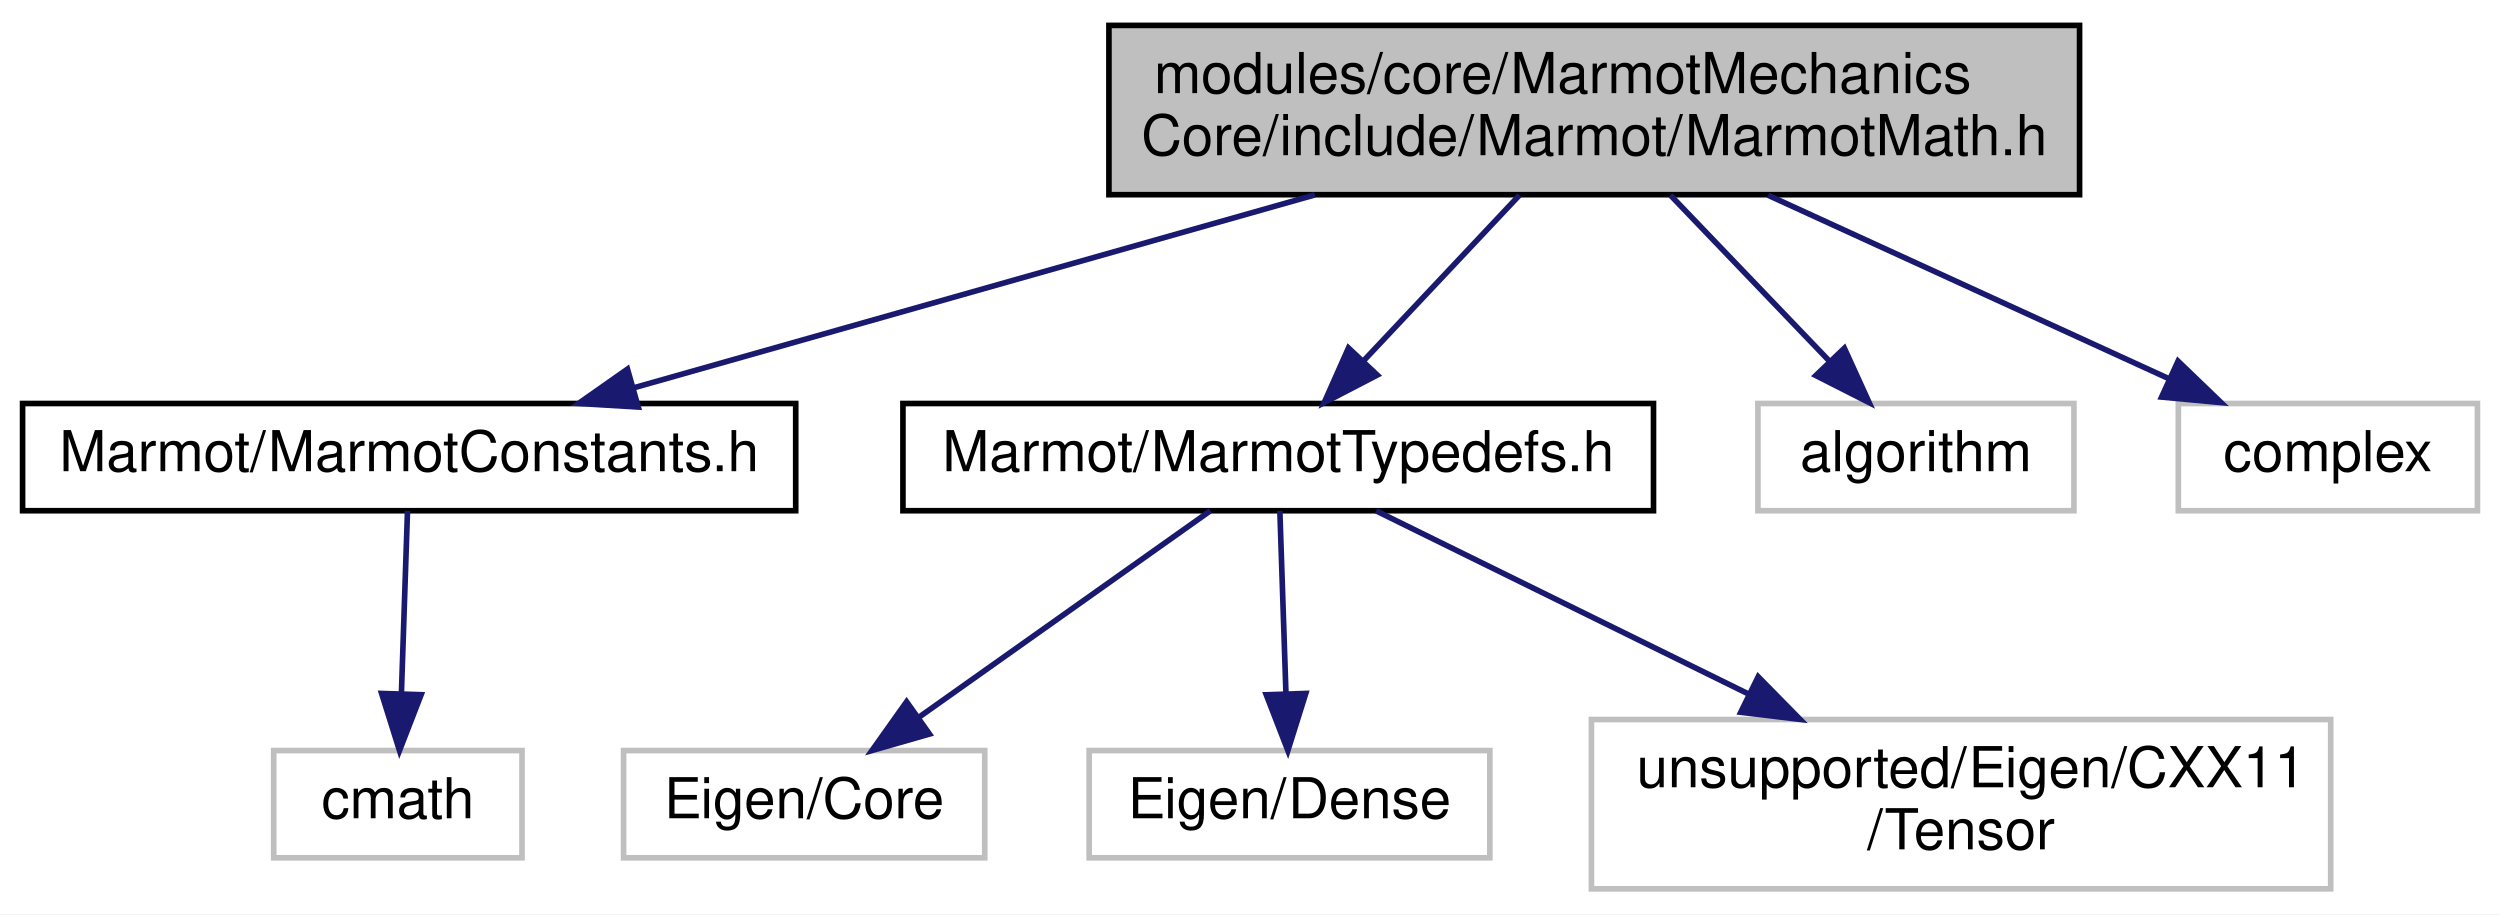
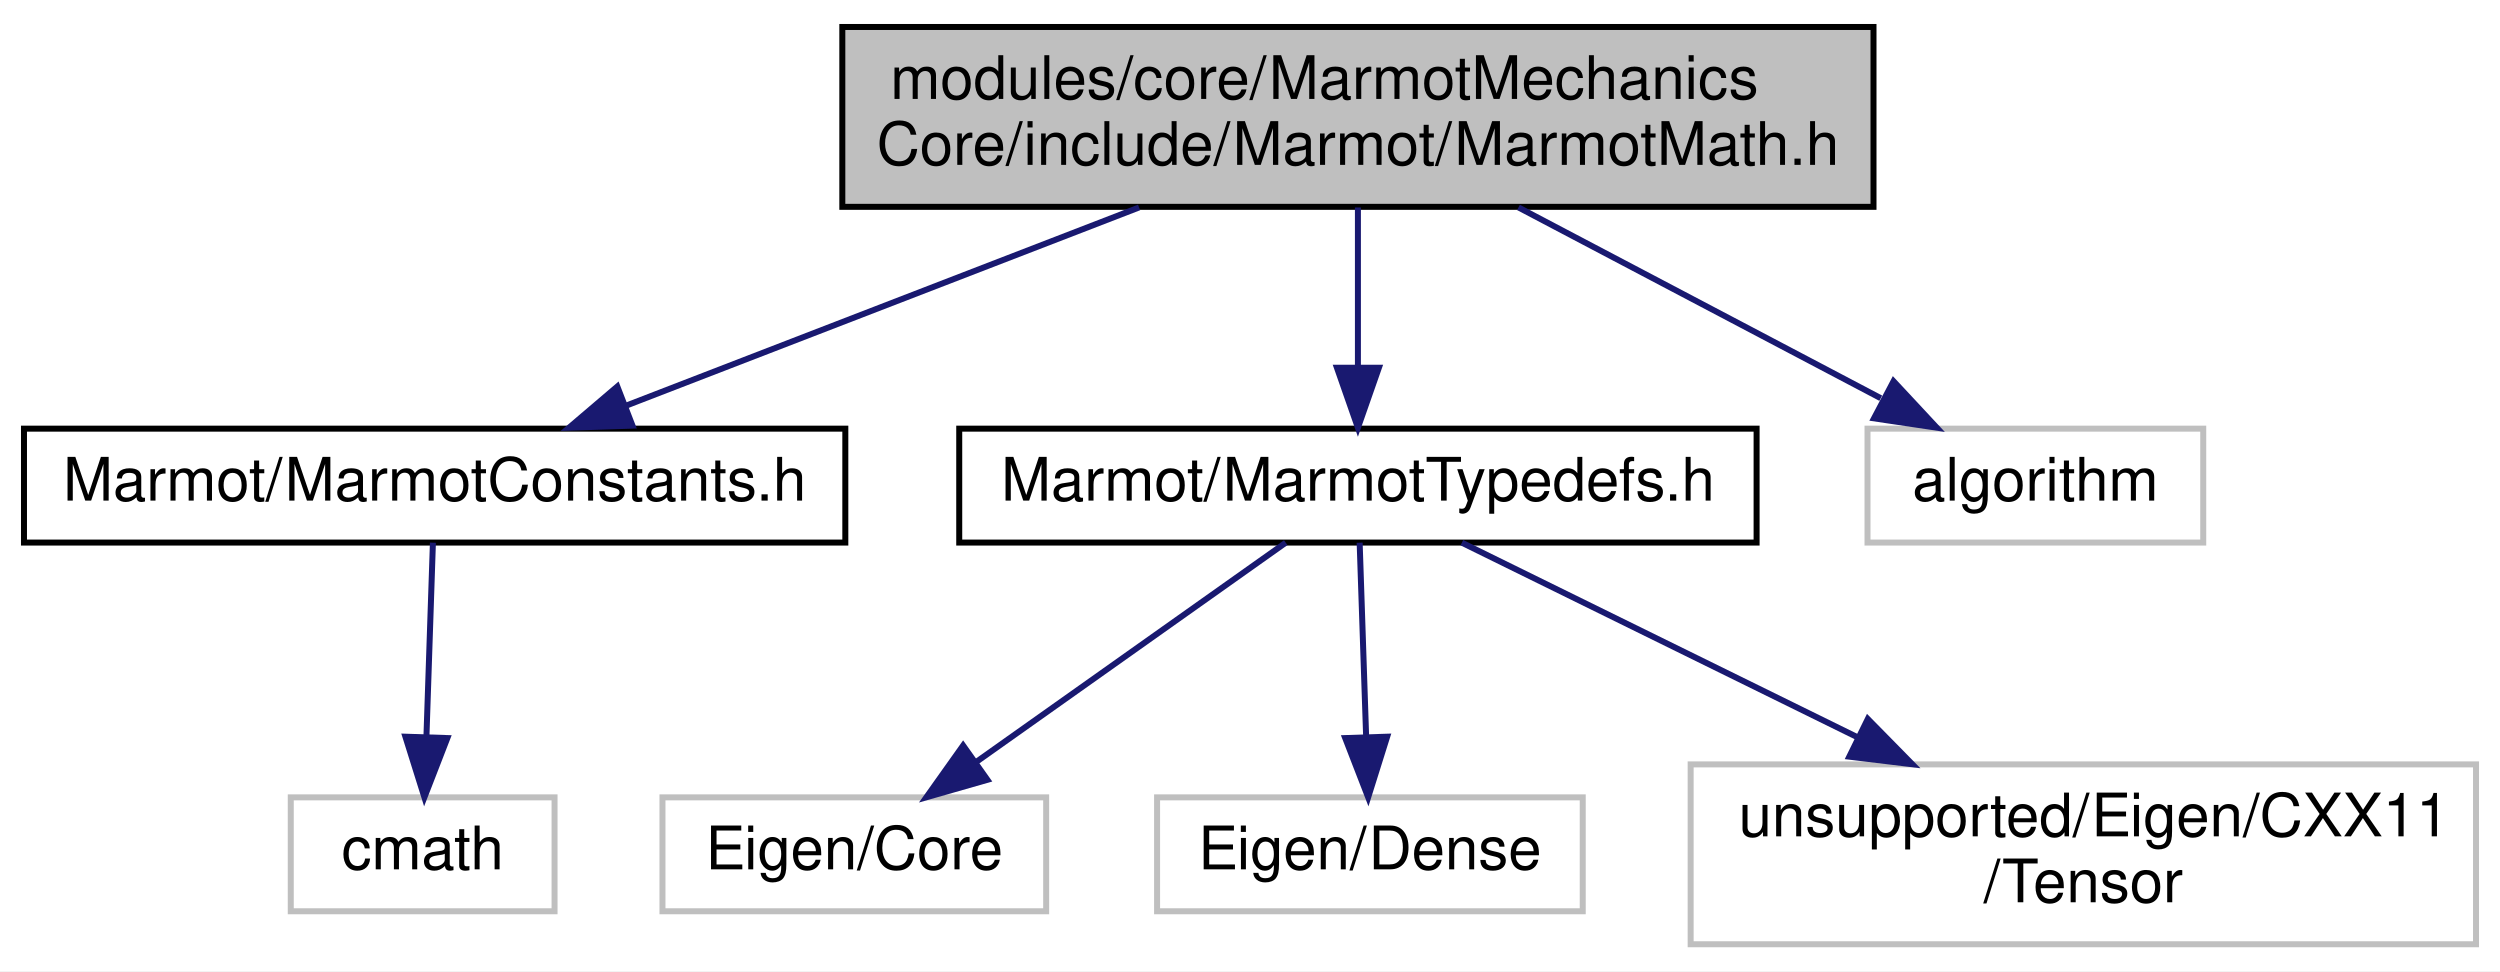
- <svg xmlns="http://www.w3.org/2000/svg" xmlns:xlink="http://www.w3.org/1999/xlink" width="443pt" height="162pt" viewBox="0.00 0.00 443.00 162.00">
+ <svg xmlns="http://www.w3.org/2000/svg" xmlns:xlink="http://www.w3.org/1999/xlink" width="417pt" height="162pt" viewBox="0.00 0.00 417.00 162.00">
  <g id="graph0" class="graph" transform="scale(1 1) rotate(0) translate(4 158)">
-     <polygon fill="white" stroke="transparent" points="-4,4 -4,-158 439,-158 439,4 -4,4" />
+     <polygon fill="white" stroke="transparent" points="-4,4 -4,-158 413,-158 413,4 -4,4" />
    <g id="node1" class="node">
      <g id="a_node1">
        <a xlink:title=" ">
-           <polygon fill="#bfbfbf" stroke="black" points="192.5,-123.5 192.5,-153.5 364.5,-153.5 364.5,-123.5 192.5,-123.5" />
-           <text text-anchor="start" x="200.5" y="-141.5" font-family="Helvetica,sans-Serif" font-size="10.00">modules/core/MarmotMechanics</text>
-           <text text-anchor="middle" x="278.5" y="-130.5" font-family="Helvetica,sans-Serif" font-size="10.00">Core/include/Marmot/MarmotMath.h</text>
+           <polygon fill="#bfbfbf" stroke="black" points="136.5,-123.5 136.5,-153.5 308.5,-153.5 308.5,-123.5 136.5,-123.5" />
+           <text text-anchor="start" x="144.5" y="-141.5" font-family="Helvetica,sans-Serif" font-size="10.00">modules/core/MarmotMechanics</text>
+           <text text-anchor="middle" x="222.5" y="-130.5" font-family="Helvetica,sans-Serif" font-size="10.00">Core/include/Marmot/MarmotMath.h</text>
        </a>
      </g>
    </g>
    <g id="node2" class="node">
      <g id="a_node2">
        <a xlink:href="MarmotConstants_8h.html" target="_top" xlink:title=" ">
          <polygon fill="white" stroke="black" points="0,-67.5 0,-86.5 137,-86.5 137,-67.5 0,-67.5" />
          <text text-anchor="middle" x="68.5" y="-74.5" font-family="Helvetica,sans-Serif" font-size="10.00">Marmot/MarmotConstants.h</text>
        </a>
      </g>
    </g>
    <g id="edge1" class="edge">
-       <path fill="none" stroke="midnightblue" d="M229,-123.47C192.14,-113.03 142.47,-98.96 108.19,-89.25" />
-       <polygon fill="midnightblue" stroke="midnightblue" points="109.1,-85.87 98.52,-86.51 107.19,-92.6 109.1,-85.87" />
+       <path fill="none" stroke="midnightblue" d="M186,-123.4C159.93,-113.33 125.21,-99.91 100.28,-90.28" />
+       <polygon fill="midnightblue" stroke="midnightblue" points="101.5,-87 90.91,-86.66 98.97,-93.53 101.5,-87" />
    </g>
    <g id="node4" class="node">
      <g id="a_node4">
        <a xlink:href="MarmotTypedefs_8h.html" target="_top" xlink:title=" ">
          <polygon fill="white" stroke="black" points="156,-67.5 156,-86.5 289,-86.5 289,-67.5 156,-67.5" />
          <text text-anchor="middle" x="222.5" y="-74.5" font-family="Helvetica,sans-Serif" font-size="10.00">Marmot/MarmotTypedefs.h</text>
        </a>
      </g>
    </g>
    <g id="edge3" class="edge">
-       <path fill="none" stroke="midnightblue" d="M265.23,-123.4C256.92,-114.58 246.2,-103.18 237.58,-94.02" />
-       <polygon fill="midnightblue" stroke="midnightblue" points="240.05,-91.54 230.65,-86.66 234.95,-96.34 240.05,-91.54" />
+       <path fill="none" stroke="midnightblue" d="M222.5,-123.4C222.5,-115.47 222.5,-105.46 222.5,-96.86" />
+       <polygon fill="midnightblue" stroke="midnightblue" points="226,-96.66 222.5,-86.66 219,-96.66 226,-96.66" />
    </g>
    <g id="node8" class="node">
      <g id="a_node8">
        <a xlink:title=" ">
          <polygon fill="white" stroke="#bfbfbf" points="307.5,-67.5 307.5,-86.5 363.5,-86.5 363.5,-67.5 307.5,-67.5" />
          <text text-anchor="middle" x="335.5" y="-74.5" font-family="Helvetica,sans-Serif" font-size="10.00">algorithm</text>
        </a>
      </g>
    </g>
    <g id="edge7" class="edge">
-       <path fill="none" stroke="midnightblue" d="M292.01,-123.4C300.46,-114.58 311.38,-103.18 320.16,-94.02" />
-       <polygon fill="midnightblue" stroke="midnightblue" points="322.82,-96.3 327.21,-86.66 317.76,-91.46 322.82,-96.3" />
-     </g>
-     <g id="node9" class="node">
-       <g id="a_node9">
-         <a xlink:title=" ">
-           <polygon fill="white" stroke="#bfbfbf" points="382,-67.5 382,-86.5 435,-86.5 435,-67.5 382,-67.5" />
-           <text text-anchor="middle" x="408.5" y="-74.5" font-family="Helvetica,sans-Serif" font-size="10.00">complex</text>
-         </a>
-       </g>
-     </g>
-     <g id="edge8" class="edge">
-       <path fill="none" stroke="midnightblue" d="M309.31,-123.4C330.83,-113.55 359.34,-100.5 380.27,-90.92" />
-       <polygon fill="midnightblue" stroke="midnightblue" points="381.95,-94 389.58,-86.66 379.03,-87.64 381.95,-94" />
+       <path fill="none" stroke="midnightblue" d="M249.28,-123.4C267.56,-113.77 291.65,-101.09 309.71,-91.58" />
+       <polygon fill="midnightblue" stroke="midnightblue" points="311.84,-94.41 319.06,-86.66 308.58,-88.22 311.84,-94.41" />
    </g>
    <g id="node3" class="node">
      <g id="a_node3">
        <a xlink:title=" ">
          <polygon fill="white" stroke="#bfbfbf" points="44.5,-6 44.5,-25 88.5,-25 88.5,-6 44.5,-6" />
          <text text-anchor="middle" x="66.5" y="-13" font-family="Helvetica,sans-Serif" font-size="10.00">cmath</text>
        </a>
      </g>
    </g>
    <g id="edge2" class="edge">
      <path fill="none" stroke="midnightblue" d="M68.21,-67.48C67.93,-59.08 67.49,-45.98 67.13,-35.16" />
      <polygon fill="midnightblue" stroke="midnightblue" points="70.62,-34.89 66.79,-25.01 63.62,-35.12 70.62,-34.89" />
    </g>
    <g id="node5" class="node">
      <g id="a_node5">
        <a xlink:title=" ">
          <polygon fill="white" stroke="#bfbfbf" points="106.5,-6 106.5,-25 170.5,-25 170.5,-6 106.5,-6" />
          <text text-anchor="middle" x="138.5" y="-13" font-family="Helvetica,sans-Serif" font-size="10.00">Eigen/Core</text>
        </a>
      </g>
    </g>
    <g id="edge4" class="edge">
      <path fill="none" stroke="midnightblue" d="M210.46,-67.48C196.99,-57.93 174.93,-42.31 158.78,-30.87" />
      <polygon fill="midnightblue" stroke="midnightblue" points="160.7,-27.93 150.51,-25.01 156.65,-33.65 160.7,-27.93" />
    </g>
    <g id="node6" class="node">
      <g id="a_node6">
        <a xlink:title=" ">
          <polygon fill="white" stroke="#bfbfbf" points="189,-6 189,-25 260,-25 260,-6 189,-6" />
          <text text-anchor="middle" x="224.5" y="-13" font-family="Helvetica,sans-Serif" font-size="10.00">Eigen/Dense</text>
        </a>
      </g>
    </g>
    <g id="edge5" class="edge">
      <path fill="none" stroke="midnightblue" d="M222.79,-67.48C223.07,-59.08 223.51,-45.98 223.87,-35.16" />
      <polygon fill="midnightblue" stroke="midnightblue" points="227.38,-35.12 224.21,-25.01 220.38,-34.89 227.38,-35.12" />
    </g>
    <g id="node7" class="node">
      <g id="a_node7">
        <a xlink:title=" ">
          <polygon fill="white" stroke="#bfbfbf" points="278,-0.5 278,-30.5 409,-30.5 409,-0.5 278,-0.5" />
          <text text-anchor="start" x="286" y="-18.5" font-family="Helvetica,sans-Serif" font-size="10.00">unsupported/Eigen/CXX11</text>
          <text text-anchor="middle" x="343.5" y="-7.5" font-family="Helvetica,sans-Serif" font-size="10.00">/Tensor</text>
        </a>
      </g>
    </g>
    <g id="edge6" class="edge">
      <path fill="none" stroke="midnightblue" d="M239.84,-67.48C256.99,-59.04 283.8,-45.86 305.86,-35.01" />
      <polygon fill="midnightblue" stroke="midnightblue" points="307.55,-38.08 314.98,-30.52 304.46,-31.79 307.55,-38.08" />
    </g>
  </g>
</svg>
